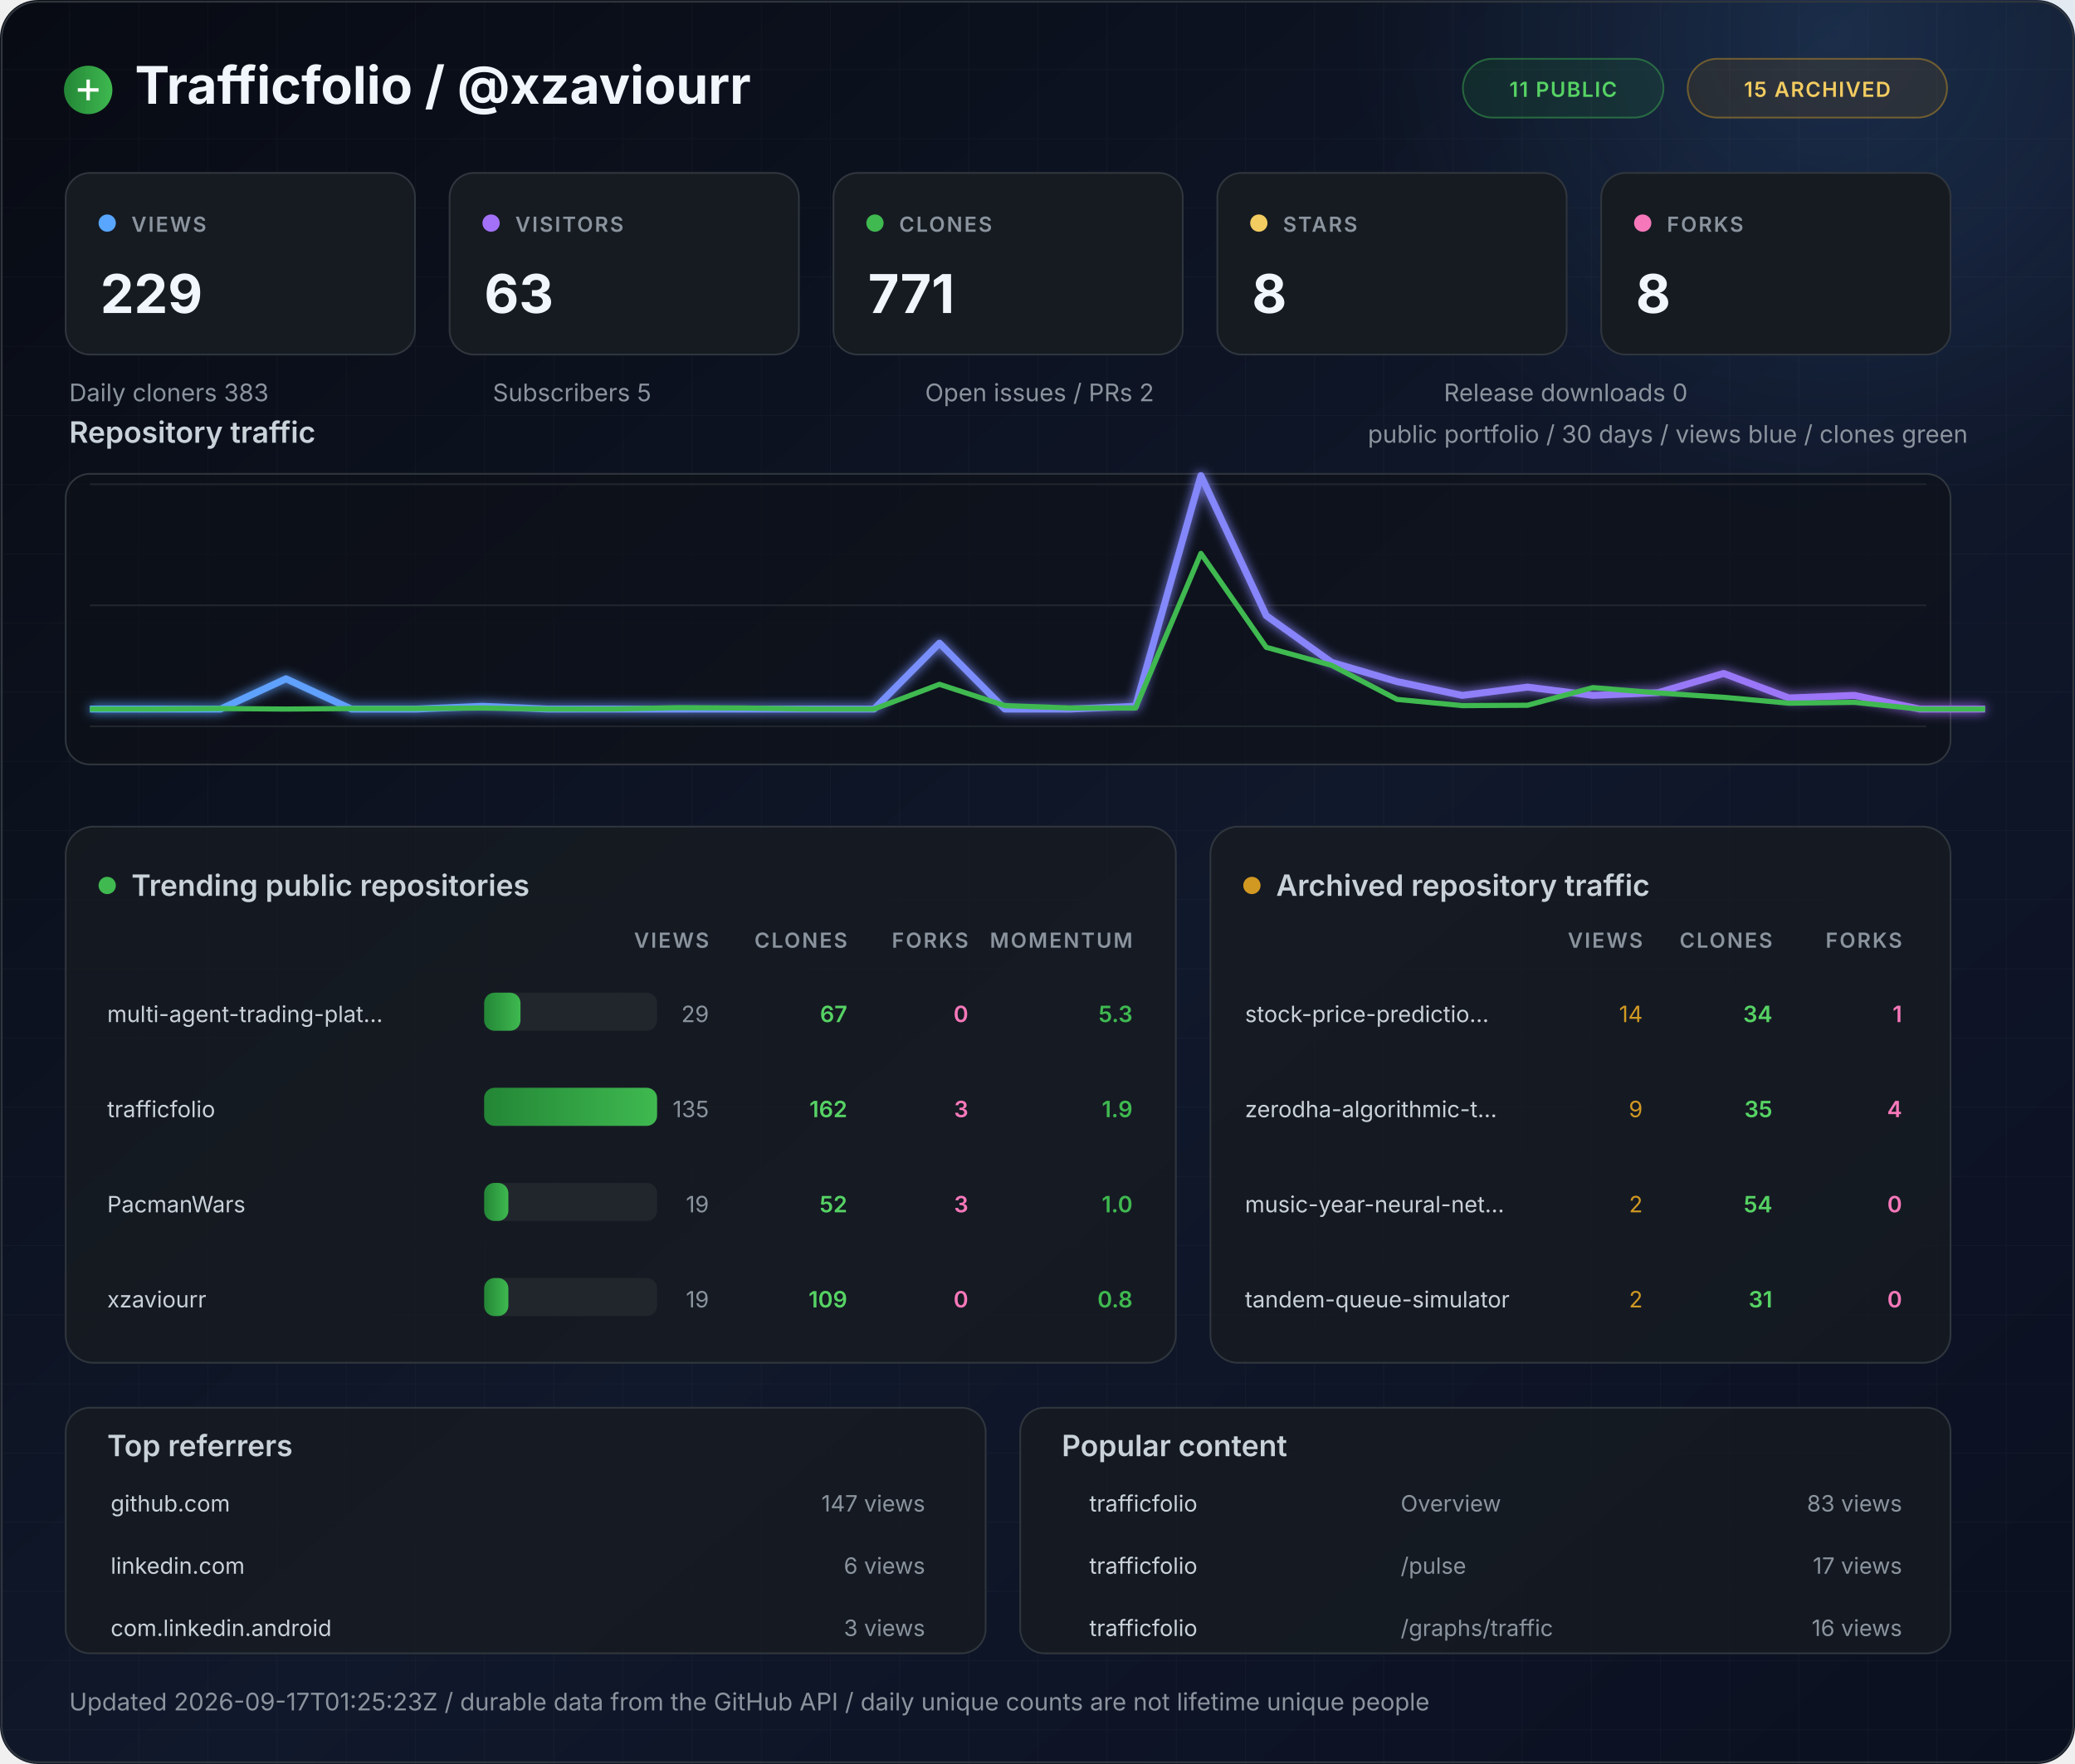
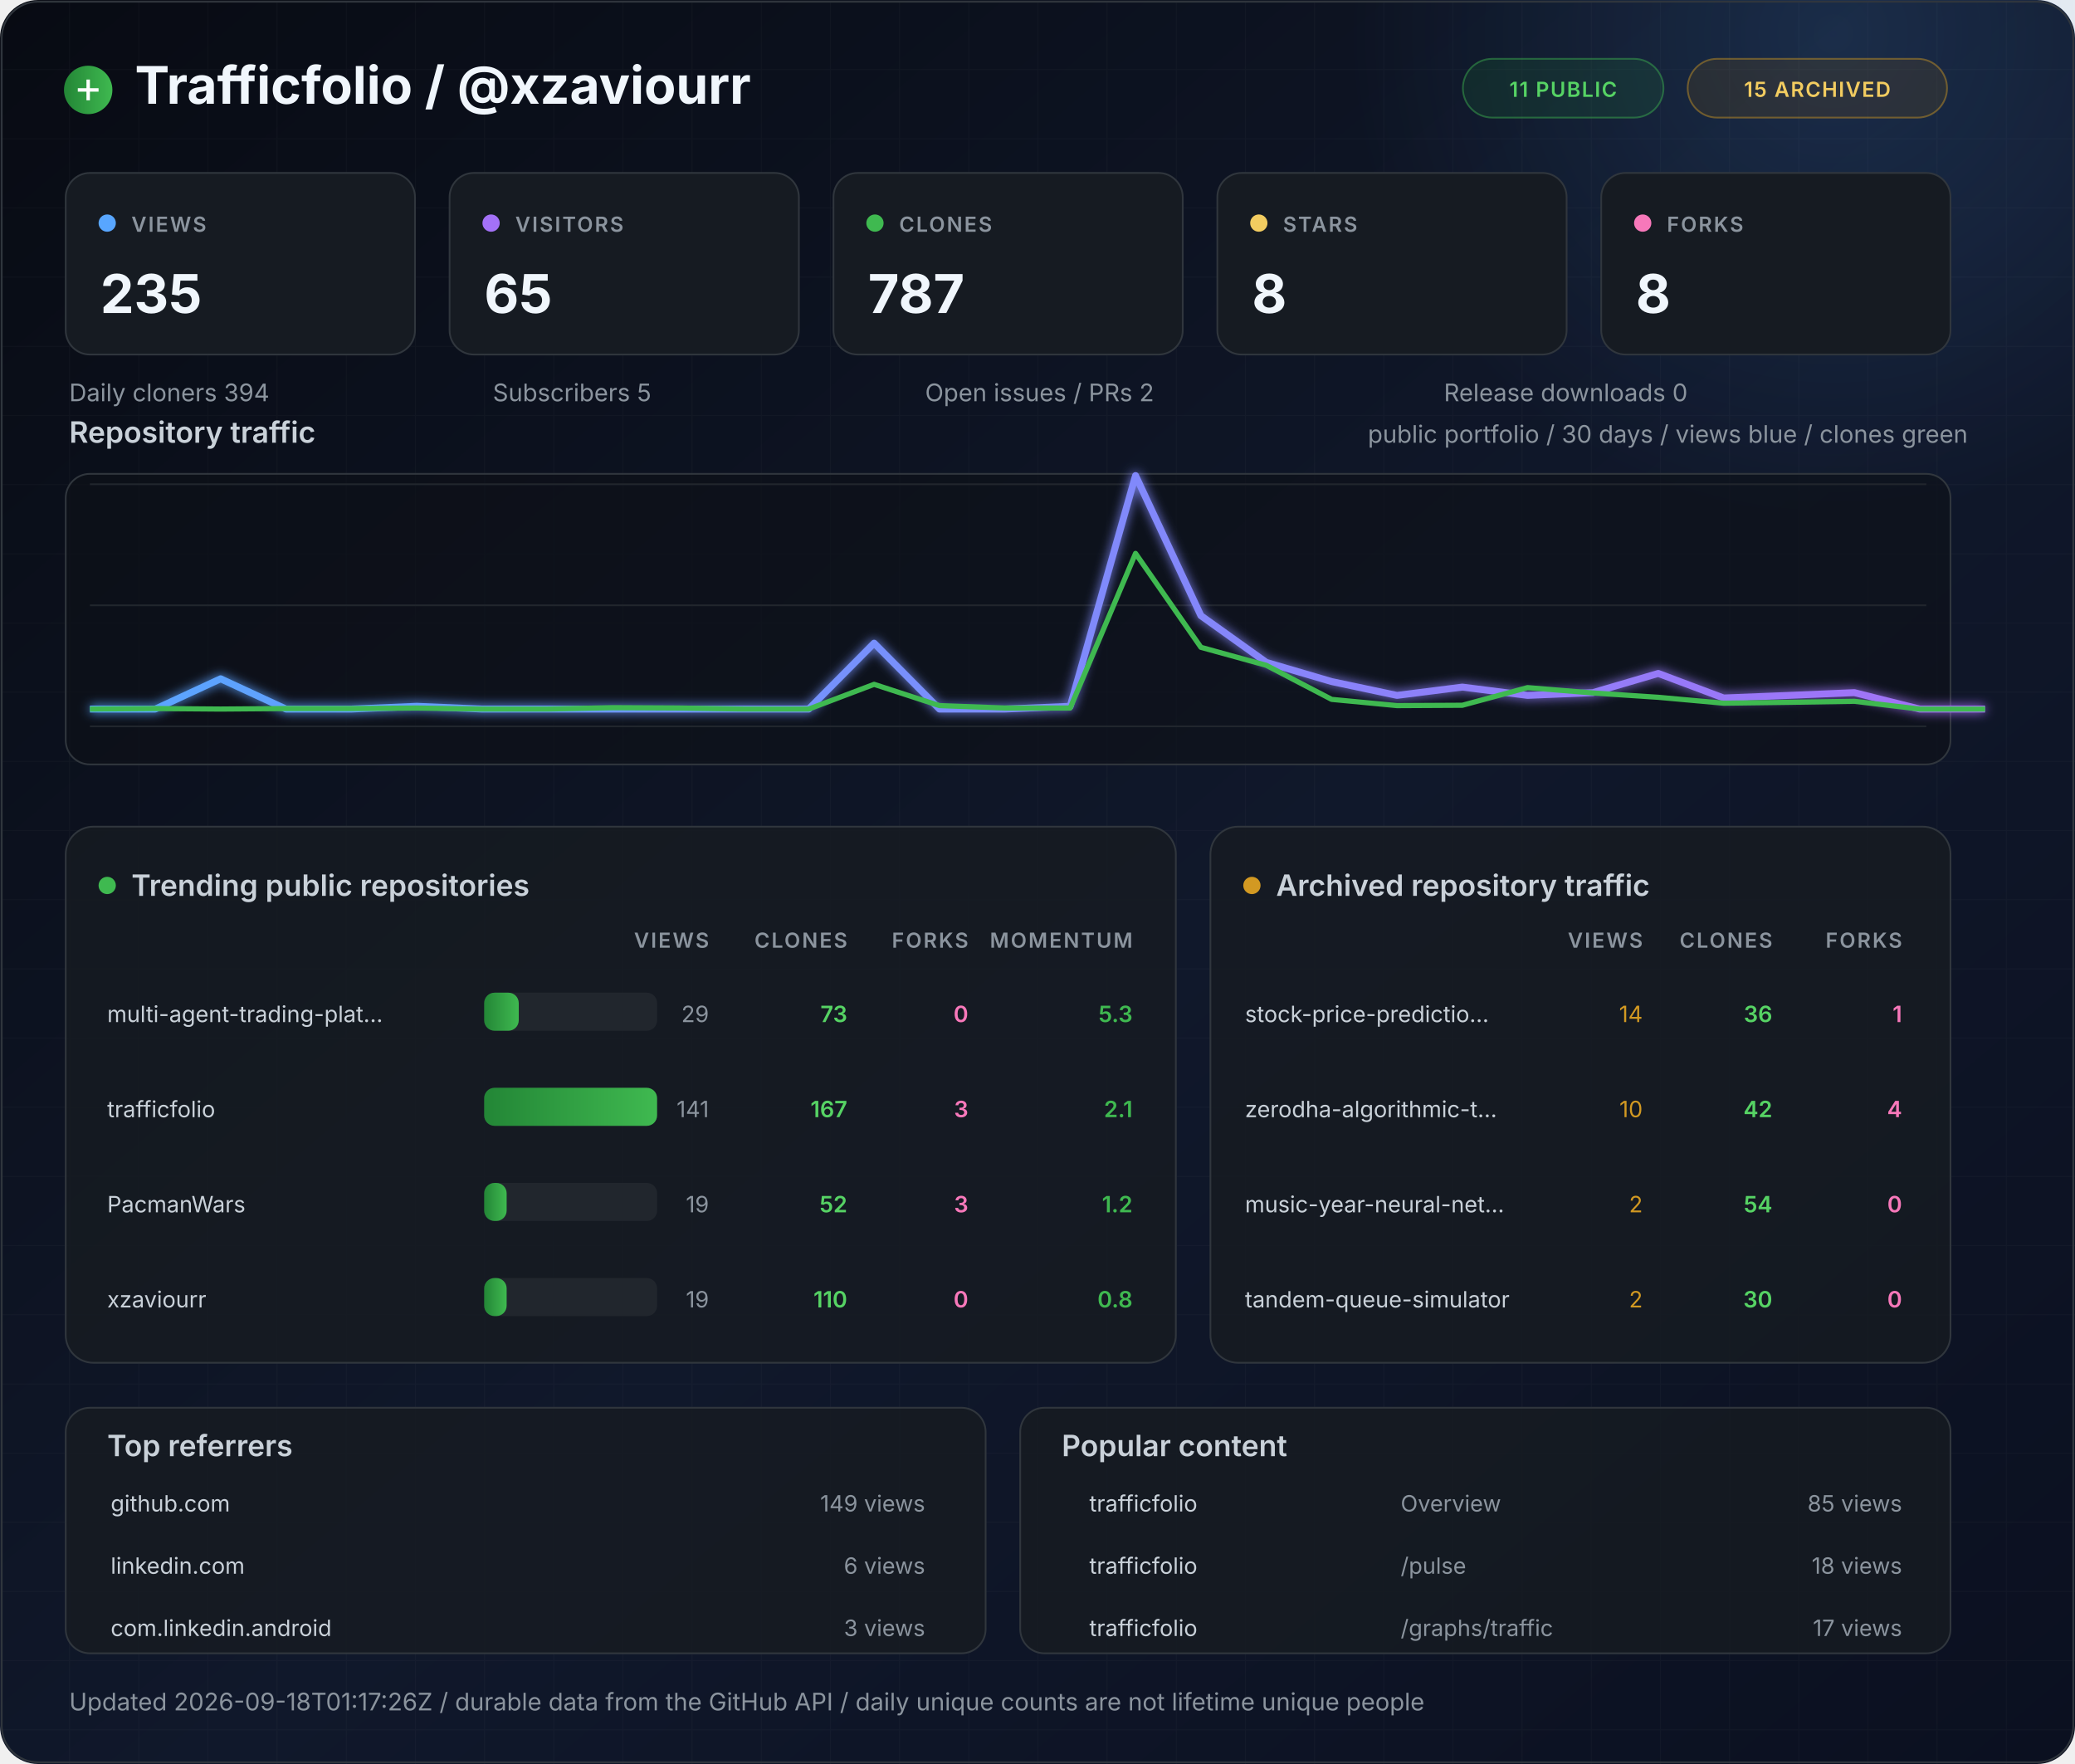
<svg xmlns="http://www.w3.org/2000/svg" width="1200" height="1020" viewBox="0 0 1200 1020" role="img" aria-label="Trafficfolio GitHub analytics dashboard for xzaviourr">
  <defs>
    <linearGradient id="bg" x1="0" y1="0" x2="1" y2="1">
      <stop stop-color="#080b13" />
      <stop offset=".55" stop-color="#10182b" />
      <stop offset="1" stop-color="#0b1020" />
    </linearGradient>
    <linearGradient id="line" x1="0" y1="0" x2="1" y2="0">
      <stop stop-color="#58a6ff" />
      <stop offset="1" stop-color="#a371f7" />
    </linearGradient>
    <linearGradient id="bar" x1="0" y1="0" x2="1" y2="0">
      <stop stop-color="#238636" />
      <stop offset="1" stop-color="#3fb950" />
    </linearGradient>
    <linearGradient id="archiveBar" x1="0" y1="0" x2="1" y2="0">
      <stop stop-color="#9e6a03" />
      <stop offset="1" stop-color="#f2cc60" />
    </linearGradient>
    <radialGradient id="ambient">
      <stop stop-color="#58a6ff" stop-opacity=".16" />
      <stop offset="1" stop-color="#58a6ff" stop-opacity="0" />
    </radialGradient>
    <pattern id="grid" width="40" height="40" patternUnits="userSpaceOnUse">
      <path d="M40 0H0V40" fill="none" stroke="#ffffff" stroke-opacity=".025" />
    </pattern>
    <filter id="glow">
      <feGaussianBlur stdDeviation="3" result="b" />
      <feMerge>
        <feMergeNode in="b" />
        <feMergeNode in="SourceGraphic" />
      </feMerge>
    </filter>
    <style>
    .title{font:750 30px -apple-system,BlinkMacSystemFont,"Segoe UI",sans-serif;fill:#f0f6fc}
    .subtitle{font:14px -apple-system,BlinkMacSystemFont,"Segoe UI",sans-serif;fill:#8b949e}
    .label{font:600 12px -apple-system,BlinkMacSystemFont,"Segoe UI",sans-serif;fill:#8b949e;letter-spacing:1px}
    .metric{font:700 31px -apple-system,BlinkMacSystemFont,"Segoe UI",sans-serif;fill:#f0f6fc}
    .section{font:600 17px -apple-system,BlinkMacSystemFont,"Segoe UI",sans-serif;fill:#c9d1d9}
    .repo,.value,.trend,.archive,.clone,.fork{font:13px -apple-system,BlinkMacSystemFont,"Segoe UI",sans-serif;fill:#c9d1d9}
    .value{fill:#8b949e} .trend{fill:#3fb950;font-weight:600} .archive{fill:#d29922}
    .clone{fill:#56d364;font-weight:600} .fork{fill:#f778ba;font-weight:600}
    .pill{font:600 12px -apple-system,BlinkMacSystemFont,"Segoe UI",sans-serif;letter-spacing:.7px}
  </style>
  </defs>
  <rect width="1200" height="1020" rx="22" fill="url(#bg)" />
  <rect width="1200" height="1020" rx="22" fill="url(#grid)" />
  <circle cx="1060" cy="20" r="280" fill="url(#ambient)" />
  <rect x="1" y="1" width="1198" height="1018" rx="21" fill="none" stroke="#30363d" />
  <circle cx="51" cy="52" r="14" fill="url(#bar)" />
  <path d="M45 52h12M51 46v12" stroke="#fff" stroke-width="2" />
  <text x="78" y="60" class="title">Trafficfolio / @xzaviourr</text>
  <rect x="846" y="34" width="116" height="34" rx="17" fill="#238636" fill-opacity=".16" stroke="#3fb950" stroke-opacity=".45" />
  <text x="904" y="56" text-anchor="middle" class="pill" fill="#56d364">11 PUBLIC</text>
  <rect x="976" y="34" width="150" height="34" rx="17" fill="#9e6a03" fill-opacity=".14" stroke="#d29922" stroke-opacity=".45" />
  <text x="1051" y="56" text-anchor="middle" class="pill" fill="#f2cc60">15 ARCHIVED</text>
  <rect x="38" y="100" width="202" height="105" rx="14" fill="#161b22" stroke="#30363d" />
  <circle cx="62" cy="129" r="5" fill="#58a6ff" />
  <text x="76" y="134" class="label">VIEWS</text>
-   <text x="58" y="181" class="metric">229</text>
+   <text x="58" y="181" class="metric">235</text>
  <rect x="260" y="100" width="202" height="105" rx="14" fill="#161b22" stroke="#30363d" />
  <circle cx="284" cy="129" r="5" fill="#a371f7" />
  <text x="298" y="134" class="label">VISITORS</text>
-   <text x="280" y="181" class="metric">63</text>
+   <text x="280" y="181" class="metric">65</text>
  <rect x="482" y="100" width="202" height="105" rx="14" fill="#161b22" stroke="#30363d" />
  <circle cx="506" cy="129" r="5" fill="#3fb950" />
  <text x="520" y="134" class="label">CLONES</text>
-   <text x="502" y="181" class="metric">771</text>
+   <text x="502" y="181" class="metric">787</text>
  <rect x="704" y="100" width="202" height="105" rx="14" fill="#161b22" stroke="#30363d" />
  <circle cx="728" cy="129" r="5" fill="#f2cc60" />
  <text x="742" y="134" class="label">STARS</text>
  <text x="724" y="181" class="metric">8</text>
  <rect x="926" y="100" width="202" height="105" rx="14" fill="#161b22" stroke="#30363d" />
  <circle cx="950" cy="129" r="5" fill="#f778ba" />
  <text x="964" y="134" class="label">FORKS</text>
  <text x="946" y="181" class="metric">8</text>
-   <text x="40" y="232" class="subtitle">Daily cloners 383</text>
+   <text x="40" y="232" class="subtitle">Daily cloners 394</text>
  <text x="285" y="232" class="subtitle">Subscribers 5</text>
  <text x="535" y="232" class="subtitle">Open issues / PRs 2</text>
  <text x="835" y="232" class="subtitle">Release downloads 0</text>
  <text x="40" y="256" class="section">Repository traffic</text>
  <text x="1138" y="256" text-anchor="end" class="subtitle">public portfolio / 30 days / views blue / clones green</text>
  <rect x="38" y="274" width="1090" height="168" rx="14" fill="#0d1117" fill-opacity=".62" stroke="#30363d" />
  <line x1="52" y1="420" x2="1114" y2="420" stroke="#21262d" />
  <line x1="52" y1="350" x2="1114" y2="350" stroke="#21262d" />
  <line x1="52" y1="280" x2="1114" y2="280" stroke="#21262d" />
-   <polyline points="52.0,410.0 89.8,410.0 127.6,410.0 165.4,392.5 203.2,410.0 241.0,410.0 278.8,408.4 316.6,410.0 354.3,410.0 392.1,410.0 429.9,410.0 467.7,410.0 505.5,410.0 543.3,371.9 581.1,410.0 618.9,410.0 656.7,408.4 694.5,275.0 732.3,356.0 770.1,383.0 807.9,394.1 845.7,402.1 883.4,397.3 921.2,402.1 959.0,400.5 996.8,389.4 1034.6,403.6 1072.4,402.1 1110.2,410.0 1148.0,410.0" fill="none" stroke="url(#line)" stroke-width="4" stroke-linejoin="round" filter="url(#glow)" />
-   <polyline points="52.0,410.0 89.8,410.0 127.6,409.7 165.4,410.0 203.2,409.7 241.0,409.7 278.8,409.4 316.6,410.0 354.3,410.0 392.1,409.2 429.9,409.4 467.7,410.0 505.5,410.0 543.3,395.7 581.1,408.0 618.9,409.4 656.7,409.4 694.5,320.0 732.3,374.3 770.1,384.7 807.9,404.4 845.7,408.0 883.4,407.8 921.2,397.6 959.0,400.7 996.8,403.2 1034.6,406.6 1072.4,406.1 1110.2,410.0 1148.0,410.0" fill="none" stroke="#3fb950" stroke-width="3" stroke-linejoin="round" />
+   <polyline points="52.0,410.0 89.8,410.0 127.6,392.5 165.4,410.0 203.2,410.0 241.0,408.4 278.8,410.0 316.6,410.0 354.3,410.0 392.1,410.0 429.9,410.0 467.7,410.0 505.5,371.9 543.3,410.0 581.1,410.0 618.9,408.4 656.7,275.0 694.5,356.0 732.3,383.0 770.1,394.1 807.9,402.1 845.7,397.3 883.4,402.1 921.2,400.5 959.0,389.4 996.8,403.6 1034.6,402.1 1072.4,400.5 1110.2,410.0 1148.0,410.0" fill="none" stroke="url(#line)" stroke-width="4" stroke-linejoin="round" filter="url(#glow)" />
+   <polyline points="52.0,410.0 89.8,409.7 127.6,410.0 165.4,409.7 203.2,409.7 241.0,409.4 278.8,410.0 316.6,410.0 354.3,409.2 392.1,409.4 429.9,410.0 467.7,410.0 505.5,395.7 543.3,408.0 581.1,409.4 618.9,409.4 656.7,320.0 694.5,374.3 732.3,384.7 770.1,404.4 807.9,408.0 845.7,407.8 883.4,397.6 921.2,400.7 959.0,403.2 996.8,406.6 1034.6,406.1 1072.4,405.5 1110.2,410.0 1148.0,410.0" fill="none" stroke="#3fb950" stroke-width="3" stroke-linejoin="round" />
  <rect x="38" y="478" width="642" height="310" rx="16" fill="#161b22" fill-opacity=".82" stroke="#30363d" />
  <circle cx="62" cy="512" r="5" fill="#3fb950" />
  <text x="76" y="518" class="section">Trending public repositories</text>
  <text x="410" y="548" text-anchor="end" class="label">VIEWS</text>
  <text x="490" y="548" text-anchor="end" class="label">CLONES</text>
  <text x="560" y="548" text-anchor="end" class="label">FORKS</text>
  <text x="655" y="548" text-anchor="end" class="label">MOMENTUM</text>
  <text x="62" y="591" class="repo">multi-agent-trading-plat...</text>
  <rect x="280" y="574" width="100" height="22" rx="6" fill="#21262d" />
-   <rect x="280" y="574" width="21" height="22" rx="6" fill="url(#bar)" />
+   <rect x="280" y="574" width="20" height="22" rx="6" fill="url(#bar)" />
  <text x="410" y="591" text-anchor="end" class="value">29</text>
-   <text x="490" y="591" text-anchor="end" class="clone">67</text>
+   <text x="490" y="591" text-anchor="end" class="clone">73</text>
  <text x="560" y="591" text-anchor="end" class="fork">0</text>
  <text x="655" y="591" text-anchor="end" class="trend">5.3</text>
  <text x="62" y="646" class="repo">trafficfolio</text>
  <rect x="280" y="629" width="100" height="22" rx="6" fill="#21262d" />
  <rect x="280" y="629" width="100" height="22" rx="6" fill="url(#bar)" />
-   <text x="410" y="646" text-anchor="end" class="value">135</text>
-   <text x="490" y="646" text-anchor="end" class="clone">162</text>
+   <text x="410" y="646" text-anchor="end" class="value">141</text>
+   <text x="490" y="646" text-anchor="end" class="clone">167</text>
  <text x="560" y="646" text-anchor="end" class="fork">3</text>
-   <text x="655" y="646" text-anchor="end" class="trend">1.9</text>
+   <text x="655" y="646" text-anchor="end" class="trend">2.1</text>
  <text x="62" y="701" class="repo">PacmanWars</text>
  <rect x="280" y="684" width="100" height="22" rx="6" fill="#21262d" />
-   <rect x="280" y="684" width="14" height="22" rx="6" fill="url(#bar)" />
+   <rect x="280" y="684" width="13" height="22" rx="6" fill="url(#bar)" />
  <text x="410" y="701" text-anchor="end" class="value">19</text>
  <text x="490" y="701" text-anchor="end" class="clone">52</text>
  <text x="560" y="701" text-anchor="end" class="fork">3</text>
-   <text x="655" y="701" text-anchor="end" class="trend">1.0</text>
+   <text x="655" y="701" text-anchor="end" class="trend">1.2</text>
  <text x="62" y="756" class="repo">xzaviourr</text>
  <rect x="280" y="739" width="100" height="22" rx="6" fill="#21262d" />
-   <rect x="280" y="739" width="14" height="22" rx="6" fill="url(#bar)" />
+   <rect x="280" y="739" width="13" height="22" rx="6" fill="url(#bar)" />
  <text x="410" y="756" text-anchor="end" class="value">19</text>
-   <text x="490" y="756" text-anchor="end" class="clone">109</text>
+   <text x="490" y="756" text-anchor="end" class="clone">110</text>
  <text x="560" y="756" text-anchor="end" class="fork">0</text>
  <text x="655" y="756" text-anchor="end" class="trend">0.8</text>
  <rect x="700" y="478" width="428" height="310" rx="16" fill="#161b22" fill-opacity=".82" stroke="#30363d" />
  <circle cx="724" cy="512" r="5" fill="#d29922" />
  <text x="738" y="518" class="section">Archived repository traffic</text>
  <text x="950" y="548" text-anchor="end" class="label">VIEWS</text>
  <text x="1025" y="548" text-anchor="end" class="label">CLONES</text>
  <text x="1100" y="548" text-anchor="end" class="label">FORKS</text>
  <text x="720" y="591" class="repo">stock-price-predictio...</text>
  <text x="950" y="591" text-anchor="end" class="archive">14</text>
-   <text x="1025" y="591" text-anchor="end" class="clone">34</text>
+   <text x="1025" y="591" text-anchor="end" class="clone">36</text>
  <text x="1100" y="591" text-anchor="end" class="fork">1</text>
  <text x="720" y="646" class="repo">zerodha-algorithmic-t...</text>
-   <text x="950" y="646" text-anchor="end" class="archive">9</text>
-   <text x="1025" y="646" text-anchor="end" class="clone">35</text>
+   <text x="950" y="646" text-anchor="end" class="archive">10</text>
+   <text x="1025" y="646" text-anchor="end" class="clone">42</text>
  <text x="1100" y="646" text-anchor="end" class="fork">4</text>
  <text x="720" y="701" class="repo">music-year-neural-net...</text>
  <text x="950" y="701" text-anchor="end" class="archive">2</text>
  <text x="1025" y="701" text-anchor="end" class="clone">54</text>
  <text x="1100" y="701" text-anchor="end" class="fork">0</text>
  <text x="720" y="756" class="repo">tandem-queue-simulator</text>
  <text x="950" y="756" text-anchor="end" class="archive">2</text>
-   <text x="1025" y="756" text-anchor="end" class="clone">31</text>
+   <text x="1025" y="756" text-anchor="end" class="clone">30</text>
  <text x="1100" y="756" text-anchor="end" class="fork">0</text>
  <rect x="38" y="814" width="532" height="142" rx="14" fill="#161b22" fill-opacity=".82" stroke="#30363d" />
  <text x="62" y="842" class="section">Top referrers</text>
  <text x="64" y="874" class="repo">github.com</text>
-   <text x="535" y="874" text-anchor="end" class="value">147 views</text>
+   <text x="535" y="874" text-anchor="end" class="value">149 views</text>
  <text x="64" y="910" class="repo">linkedin.com</text>
  <text x="535" y="910" text-anchor="end" class="value">6 views</text>
  <text x="64" y="946" class="repo">com.linkedin.android</text>
  <text x="535" y="946" text-anchor="end" class="value">3 views</text>
  <rect x="590" y="814" width="538" height="142" rx="14" fill="#161b22" fill-opacity=".82" stroke="#30363d" />
  <text x="614" y="842" class="section">Popular content</text>
  <text x="630" y="874" class="repo">trafficfolio</text>
  <text x="810" y="874" class="value">Overview</text>
-   <text x="1100" y="874" text-anchor="end" class="value">83 views</text>
+   <text x="1100" y="874" text-anchor="end" class="value">85 views</text>
  <text x="630" y="910" class="repo">trafficfolio</text>
  <text x="810" y="910" class="value">/pulse</text>
-   <text x="1100" y="910" text-anchor="end" class="value">17 views</text>
+   <text x="1100" y="910" text-anchor="end" class="value">18 views</text>
  <text x="630" y="946" class="repo">trafficfolio</text>
  <text x="810" y="946" class="value">/graphs/traffic</text>
-   <text x="1100" y="946" text-anchor="end" class="value">16 views</text>
-   <text x="40" y="989" class="subtitle">Updated 2026-09-17T01:25:23Z / durable data from the GitHub API / daily unique counts are not lifetime unique people</text>
+   <text x="1100" y="946" text-anchor="end" class="value">17 views</text>
+   <text x="40" y="989" class="subtitle">Updated 2026-09-18T01:17:26Z / durable data from the GitHub API / daily unique counts are not lifetime unique people</text>
</svg>
